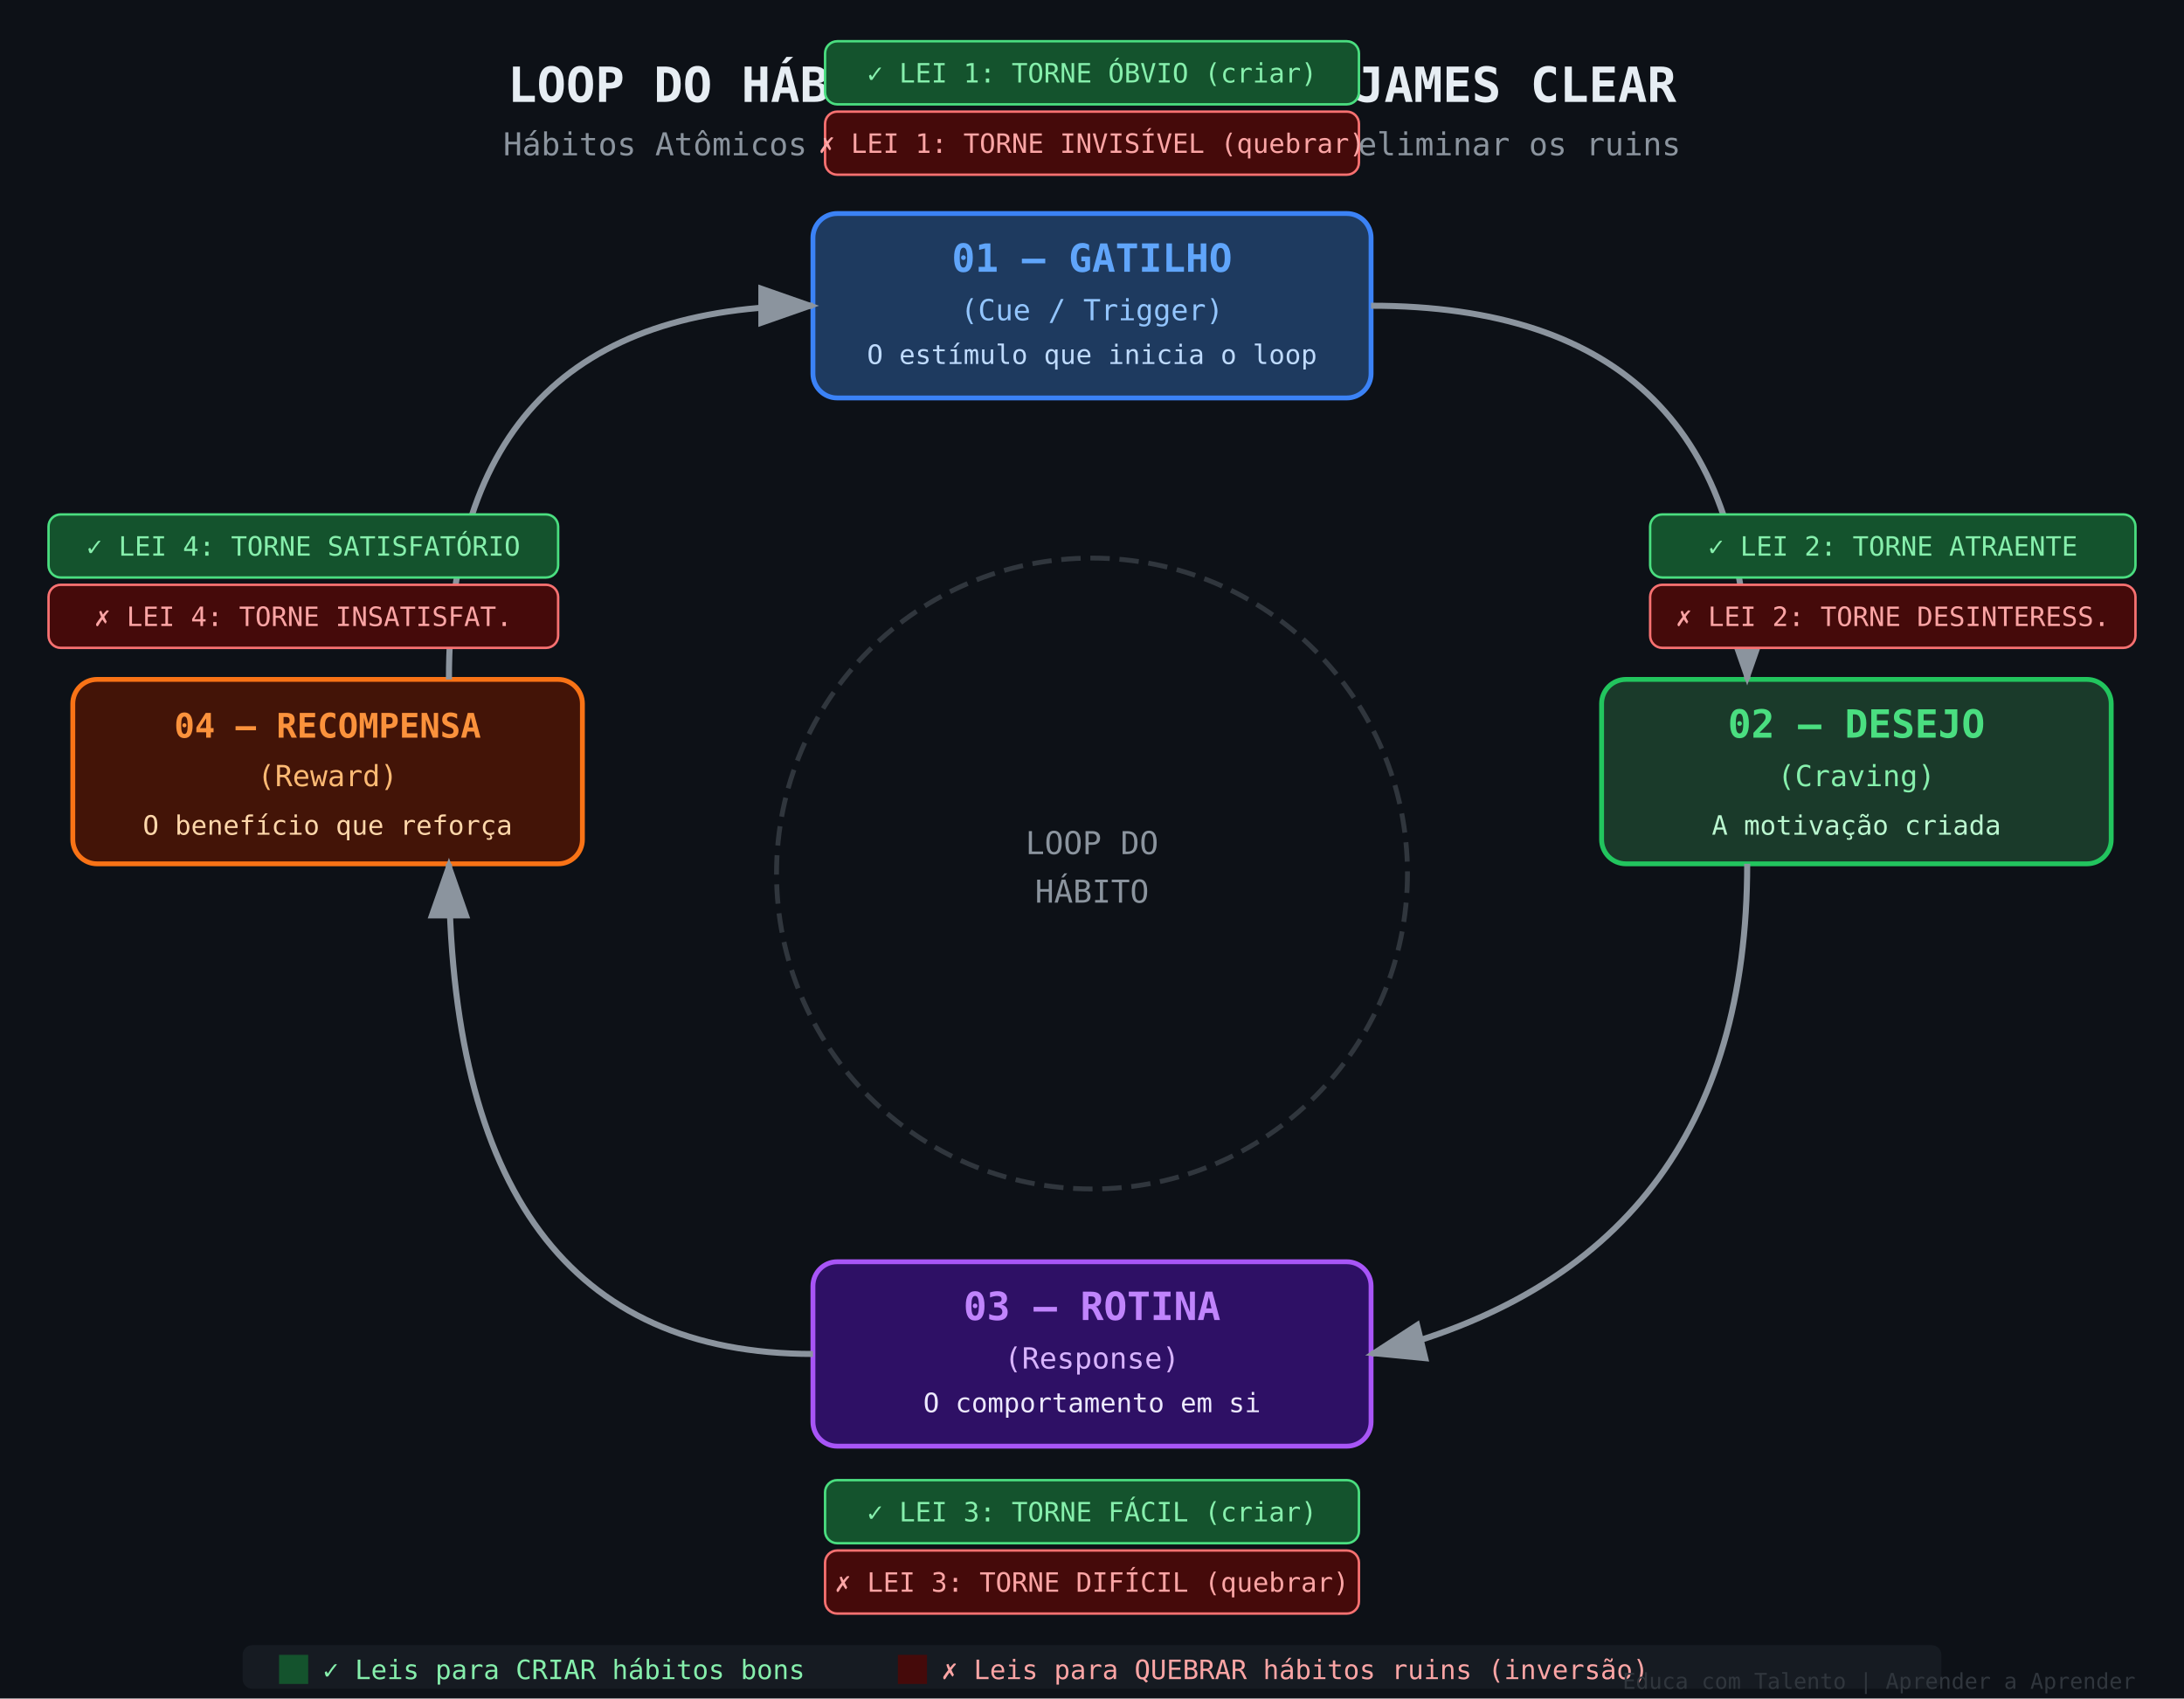
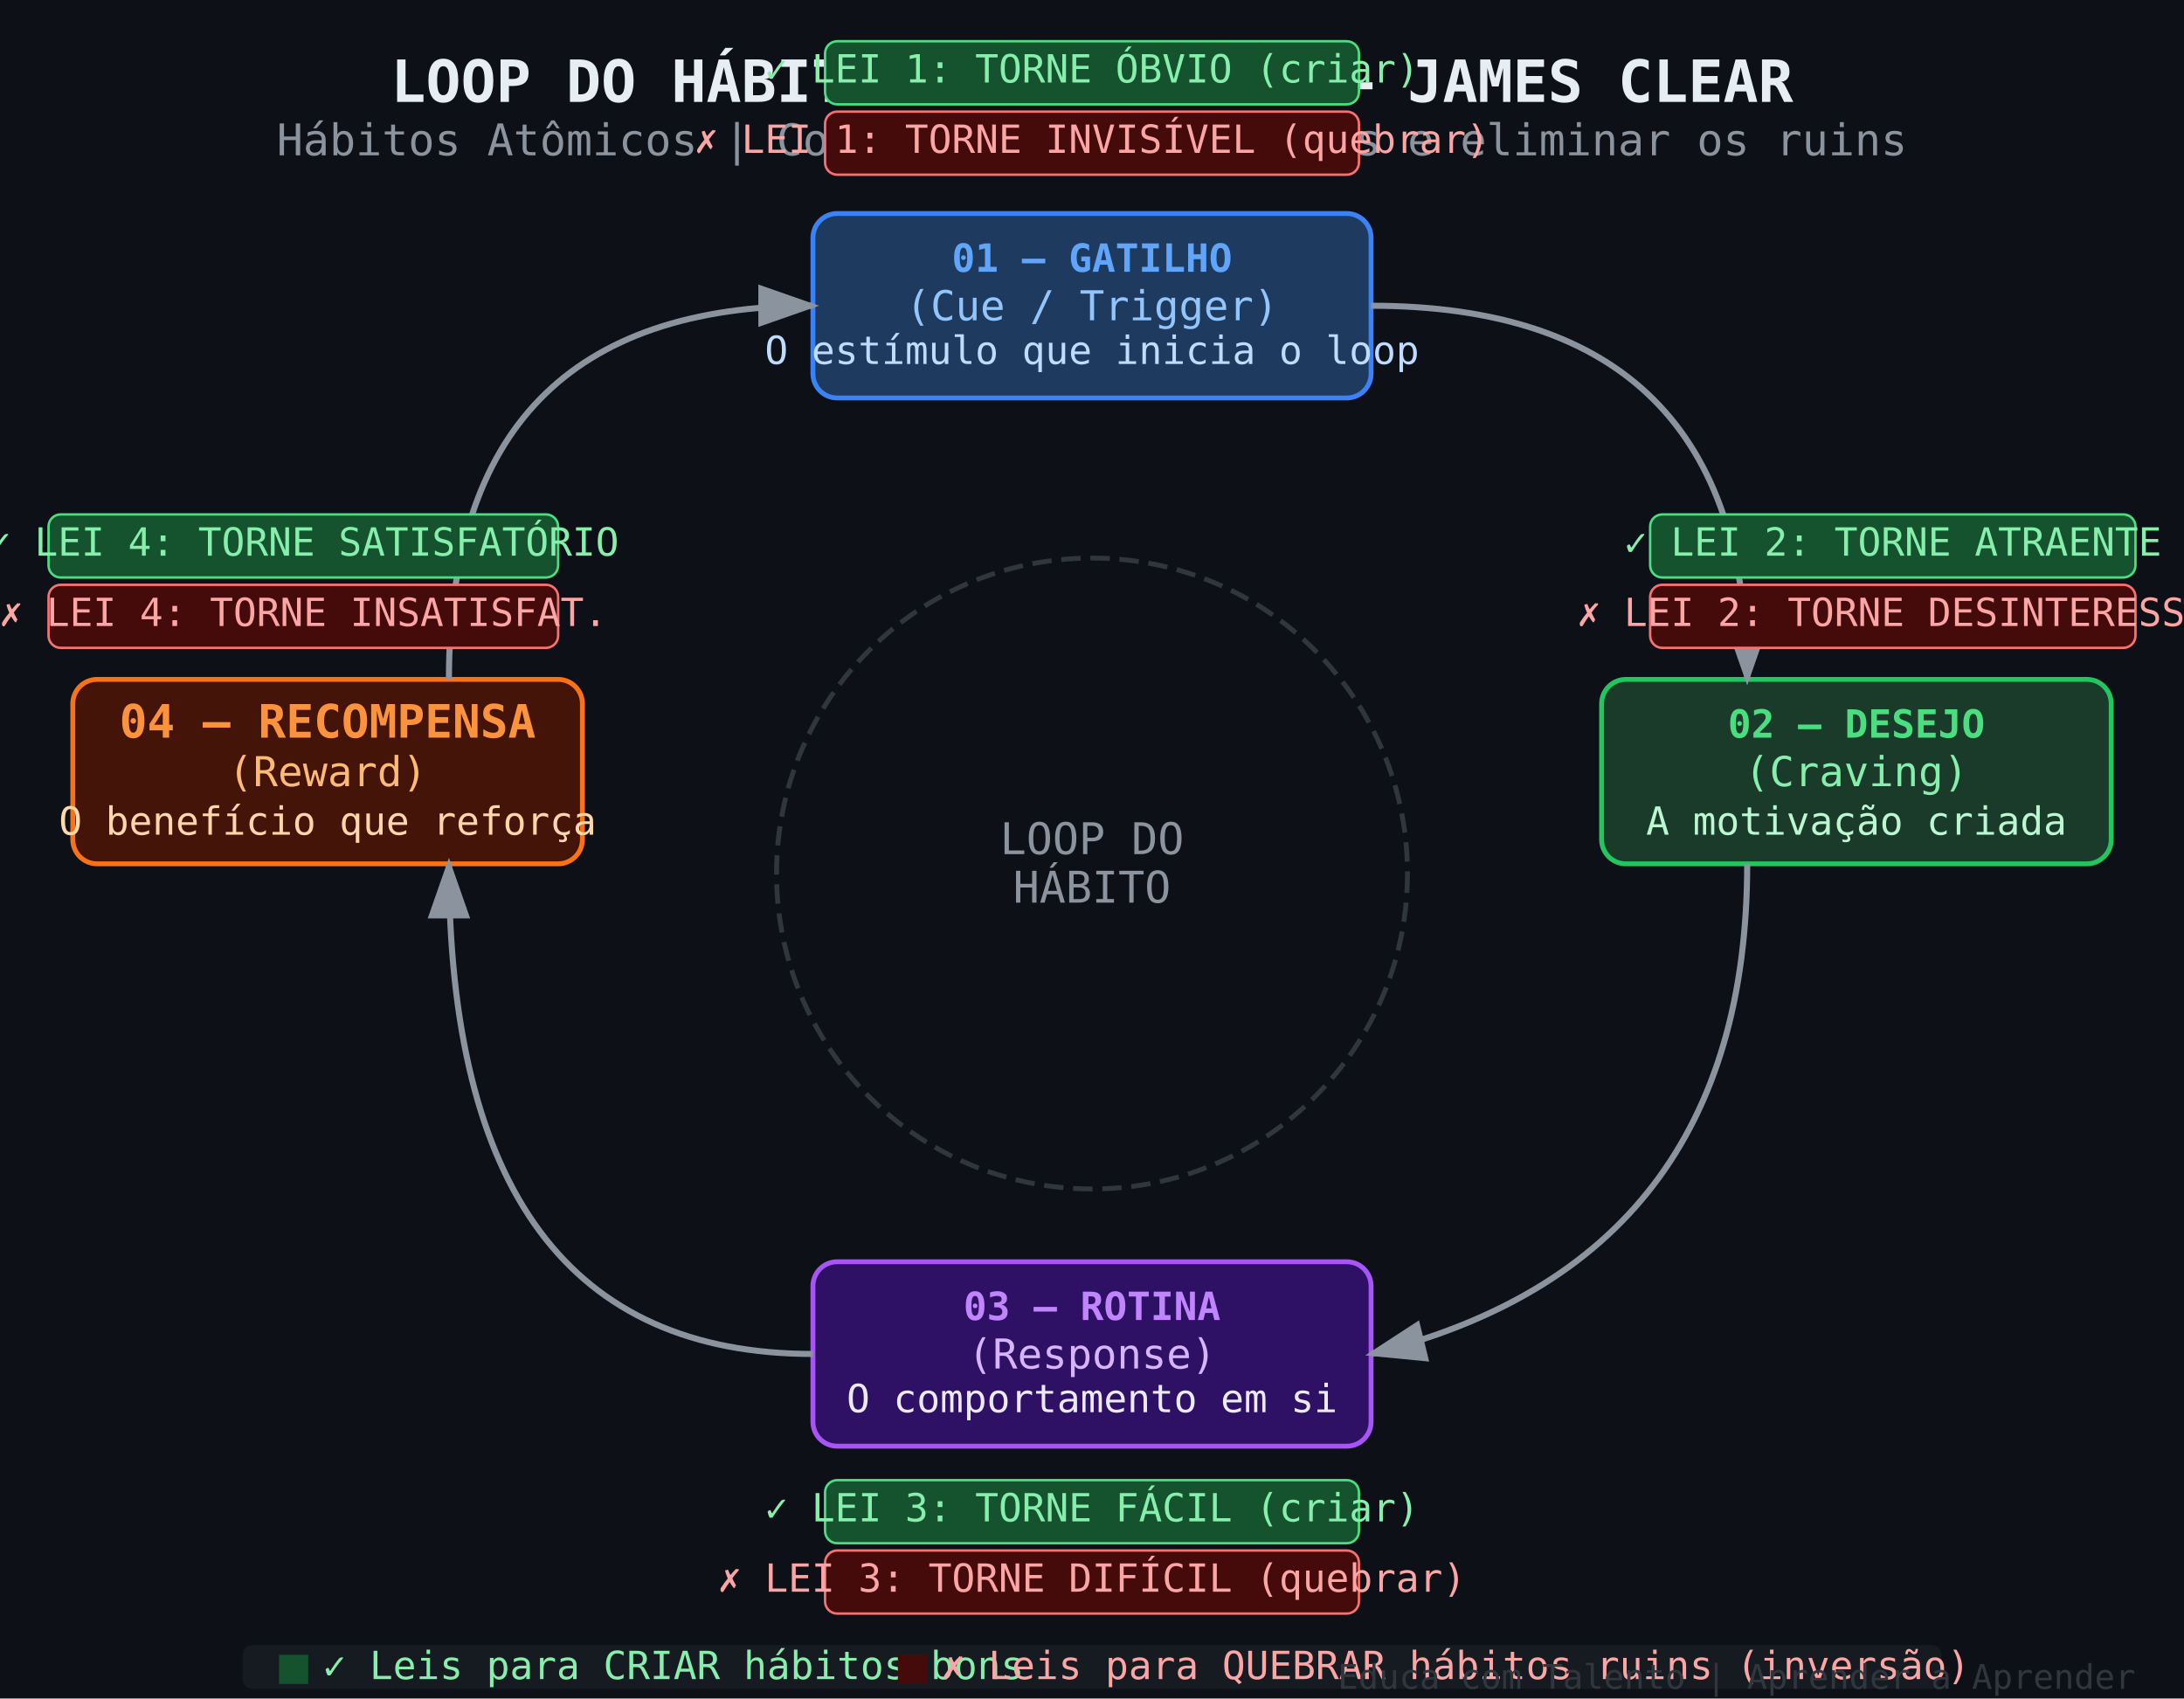
<svg xmlns="http://www.w3.org/2000/svg" viewBox="0 0 900 700" width="900" height="700">
  <rect width="900" height="700" fill="#0d1117" />
-   <text x="450" y="42" text-anchor="middle" font-family="monospace" font-size="20" font-weight="bold" fill="#e6edf3">
+   <text x="450" y="42" text-anchor="middle" font-family="monospace" font-size="24" font-weight="bold" fill="#e6edf3">
    LOOP DO HÁBITO E AS 4 LEIS — JAMES CLEAR
  </text>
-   <text x="450" y="64" text-anchor="middle" font-family="monospace" font-size="13" fill="#8b949e">
+   <text x="450" y="64" text-anchor="middle" font-family="monospace" font-size="18" fill="#8b949e">
    Hábitos Atômicos | Como criar hábitos bons e eliminar os ruins
  </text>
  <circle cx="450" cy="360" r="130" fill="none" stroke="#30363d" stroke-width="2" stroke-dasharray="8,4" />
-   <text x="450" y="352" text-anchor="middle" font-family="monospace" font-size="13" fill="#8b949e">LOOP DO</text>
-   <text x="450" y="372" text-anchor="middle" font-family="monospace" font-size="13" fill="#8b949e">HÁBITO</text>
+   <text x="450" y="352" text-anchor="middle" font-family="monospace" font-size="18" fill="#8b949e">LOOP DO</text>
+   <text x="450" y="372" text-anchor="middle" font-family="monospace" font-size="18" fill="#8b949e">HÁBITO</text>
  <rect x="335" y="88" width="230" height="76" rx="10" fill="#1e3a5f" stroke="#3b82f6" stroke-width="2" />
  <text x="450" y="112" text-anchor="middle" font-family="monospace" font-size="16" font-weight="bold" fill="#60a5fa">01 — GATILHO</text>
-   <text x="450" y="132" text-anchor="middle" font-family="monospace" font-size="12" fill="#93c5fd">(Cue / Trigger)</text>
-   <text x="450" y="150" text-anchor="middle" font-family="monospace" font-size="11" fill="#bfdbfe">O estímulo que inicia o loop</text>
+   <text x="450" y="132" text-anchor="middle" font-family="monospace" font-size="17" fill="#93c5fd">(Cue / Trigger)</text>
+   <text x="450" y="150" text-anchor="middle" font-family="monospace" font-size="16" fill="#bfdbfe">O estímulo que inicia o loop</text>
  <rect x="660" y="280" width="210" height="76" rx="10" fill="#1a3a2a" stroke="#22c55e" stroke-width="2" />
  <text x="765" y="304" text-anchor="middle" font-family="monospace" font-size="16" font-weight="bold" fill="#4ade80">02 — DESEJO</text>
-   <text x="765" y="324" text-anchor="middle" font-family="monospace" font-size="12" fill="#86efac">(Craving)</text>
-   <text x="765" y="344" text-anchor="middle" font-family="monospace" font-size="11" fill="#bbf7d0">A motivação criada</text>
+   <text x="765" y="324" text-anchor="middle" font-family="monospace" font-size="17" fill="#86efac">(Craving)</text>
+   <text x="765" y="344" text-anchor="middle" font-family="monospace" font-size="16" fill="#bbf7d0">A motivação criada</text>
  <rect x="335" y="520" width="230" height="76" rx="10" fill="#2e1065" stroke="#a855f7" stroke-width="2" />
  <text x="450" y="544" text-anchor="middle" font-family="monospace" font-size="16" font-weight="bold" fill="#c084fc">03 — ROTINA</text>
-   <text x="450" y="564" text-anchor="middle" font-family="monospace" font-size="12" fill="#d8b4fe">(Response)</text>
-   <text x="450" y="582" text-anchor="middle" font-family="monospace" font-size="11" fill="#ede9fe">O comportamento em si</text>
+   <text x="450" y="564" text-anchor="middle" font-family="monospace" font-size="17" fill="#d8b4fe">(Response)</text>
+   <text x="450" y="582" text-anchor="middle" font-family="monospace" font-size="16" fill="#ede9fe">O comportamento em si</text>
  <rect x="30" y="280" width="210" height="76" rx="10" fill="#431407" stroke="#f97316" stroke-width="2" />
-   <text x="135" y="304" text-anchor="middle" font-family="monospace" font-size="14" font-weight="bold" fill="#fb923c">04 — RECOMPENSA</text>
-   <text x="135" y="324" text-anchor="middle" font-family="monospace" font-size="12" fill="#fdba74">(Reward)</text>
-   <text x="135" y="344" text-anchor="middle" font-family="monospace" font-size="11" fill="#fed7aa">O benefício que reforça</text>
+   <text x="135" y="304" text-anchor="middle" font-family="monospace" font-size="19" font-weight="bold" fill="#fb923c">04 — RECOMPENSA</text>
+   <text x="135" y="324" text-anchor="middle" font-family="monospace" font-size="17" fill="#fdba74">(Reward)</text>
+   <text x="135" y="344" text-anchor="middle" font-family="monospace" font-size="16" fill="#fed7aa">O benefício que reforça</text>
  <path d="M 565 126 Q 720 126 720 280" stroke="#8b949e" stroke-width="2.5" fill="none" marker-end="url(#arrow)" />
  <path d="M 720 356 Q 720 520 565 558" stroke="#8b949e" stroke-width="2.5" fill="none" marker-end="url(#arrow)" />
  <path d="M 335 558 Q 185 558 185 356" stroke="#8b949e" stroke-width="2.5" fill="none" marker-end="url(#arrow)" />
  <path d="M 185 280 Q 185 126 335 126" stroke="#8b949e" stroke-width="2.5" fill="none" marker-end="url(#arrow)" />
  <defs>
    <marker id="arrow" markerWidth="10" markerHeight="7" refX="9" refY="3.5" orient="auto">
      <polygon points="0 0, 10 3.5, 0 7" fill="#8b949e" />
    </marker>
    <marker id="arrowGreen" markerWidth="10" markerHeight="7" refX="9" refY="3.5" orient="auto">
      <polygon points="0 0, 10 3.5, 0 7" fill="#4ade80" />
    </marker>
    <marker id="arrowRed" markerWidth="10" markerHeight="7" refX="9" refY="3.5" orient="auto">
      <polygon points="0 0, 10 3.5, 0 7" fill="#f87171" />
    </marker>
  </defs>
  <rect x="340" y="17" width="220" height="26" rx="5" fill="#14532d" stroke="#4ade80" stroke-width="1" />
-   <text x="450" y="34" text-anchor="middle" font-family="monospace" font-size="11" fill="#86efac">
+   <text x="450" y="34" text-anchor="middle" font-family="monospace" font-size="16" fill="#86efac">
    ✓ LEI 1: TORNE ÓBVIO (criar)
  </text>
  <rect x="340" y="46" width="220" height="26" rx="5" fill="#450a0a" stroke="#f87171" stroke-width="1" />
-   <text x="450" y="63" text-anchor="middle" font-family="monospace" font-size="11" fill="#fca5a5">
+   <text x="450" y="63" text-anchor="middle" font-family="monospace" font-size="16" fill="#fca5a5">
    ✗ LEI 1: TORNE INVISÍVEL (quebrar)
  </text>
  <rect x="680" y="212" width="200" height="26" rx="5" fill="#14532d" stroke="#4ade80" stroke-width="1" />
-   <text x="780" y="229" text-anchor="middle" font-family="monospace" font-size="11" fill="#86efac">
+   <text x="780" y="229" text-anchor="middle" font-family="monospace" font-size="16" fill="#86efac">
    ✓ LEI 2: TORNE ATRAENTE
  </text>
  <rect x="680" y="241" width="200" height="26" rx="5" fill="#450a0a" stroke="#f87171" stroke-width="1" />
-   <text x="780" y="258" text-anchor="middle" font-family="monospace" font-size="11" fill="#fca5a5">
+   <text x="780" y="258" text-anchor="middle" font-family="monospace" font-size="16" fill="#fca5a5">
    ✗ LEI 2: TORNE DESINTERESS.
  </text>
  <rect x="340" y="610" width="220" height="26" rx="5" fill="#14532d" stroke="#4ade80" stroke-width="1" />
-   <text x="450" y="627" text-anchor="middle" font-family="monospace" font-size="11" fill="#86efac">
+   <text x="450" y="627" text-anchor="middle" font-family="monospace" font-size="16" fill="#86efac">
    ✓ LEI 3: TORNE FÁCIL (criar)
  </text>
  <rect x="340" y="639" width="220" height="26" rx="5" fill="#450a0a" stroke="#f87171" stroke-width="1" />
-   <text x="450" y="656" text-anchor="middle" font-family="monospace" font-size="11" fill="#fca5a5">
+   <text x="450" y="656" text-anchor="middle" font-family="monospace" font-size="16" fill="#fca5a5">
    ✗ LEI 3: TORNE DIFÍCIL (quebrar)
  </text>
  <rect x="20" y="212" width="210" height="26" rx="5" fill="#14532d" stroke="#4ade80" stroke-width="1" />
-   <text x="125" y="229" text-anchor="middle" font-family="monospace" font-size="11" fill="#86efac">
+   <text x="125" y="229" text-anchor="middle" font-family="monospace" font-size="16" fill="#86efac">
    ✓ LEI 4: TORNE SATISFATÓRIO
  </text>
  <rect x="20" y="241" width="210" height="26" rx="5" fill="#450a0a" stroke="#f87171" stroke-width="1" />
-   <text x="125" y="258" text-anchor="middle" font-family="monospace" font-size="11" fill="#fca5a5">
+   <text x="125" y="258" text-anchor="middle" font-family="monospace" font-size="16" fill="#fca5a5">
    ✗ LEI 4: TORNE INSATISFAT.
  </text>
  <rect x="100" y="678" width="700" height="18" fill="#161b22" rx="4" />
  <rect x="115" y="682" width="12" height="12" fill="#14532d" />
-   <text x="133" y="692" font-family="monospace" font-size="11" fill="#86efac">✓ Leis para CRIAR hábitos bons</text>
+   <text x="133" y="692" font-family="monospace" font-size="16" fill="#86efac">✓ Leis para CRIAR hábitos bons</text>
  <rect x="370" y="682" width="12" height="12" fill="#450a0a" />
-   <text x="388" y="692" font-family="monospace" font-size="11" fill="#fca5a5">✗ Leis para QUEBRAR hábitos ruins (inversão)</text>
-   <text x="880" y="696" text-anchor="end" font-family="monospace" font-size="9" fill="#30363d">
+   <text x="388" y="692" font-family="monospace" font-size="16" fill="#fca5a5">✗ Leis para QUEBRAR hábitos ruins (inversão)</text>
+   <text x="880" y="696" text-anchor="end" font-family="monospace" font-size="14" fill="#30363d">
    Educa com Talento | Aprender a Aprender
  </text>
</svg>
